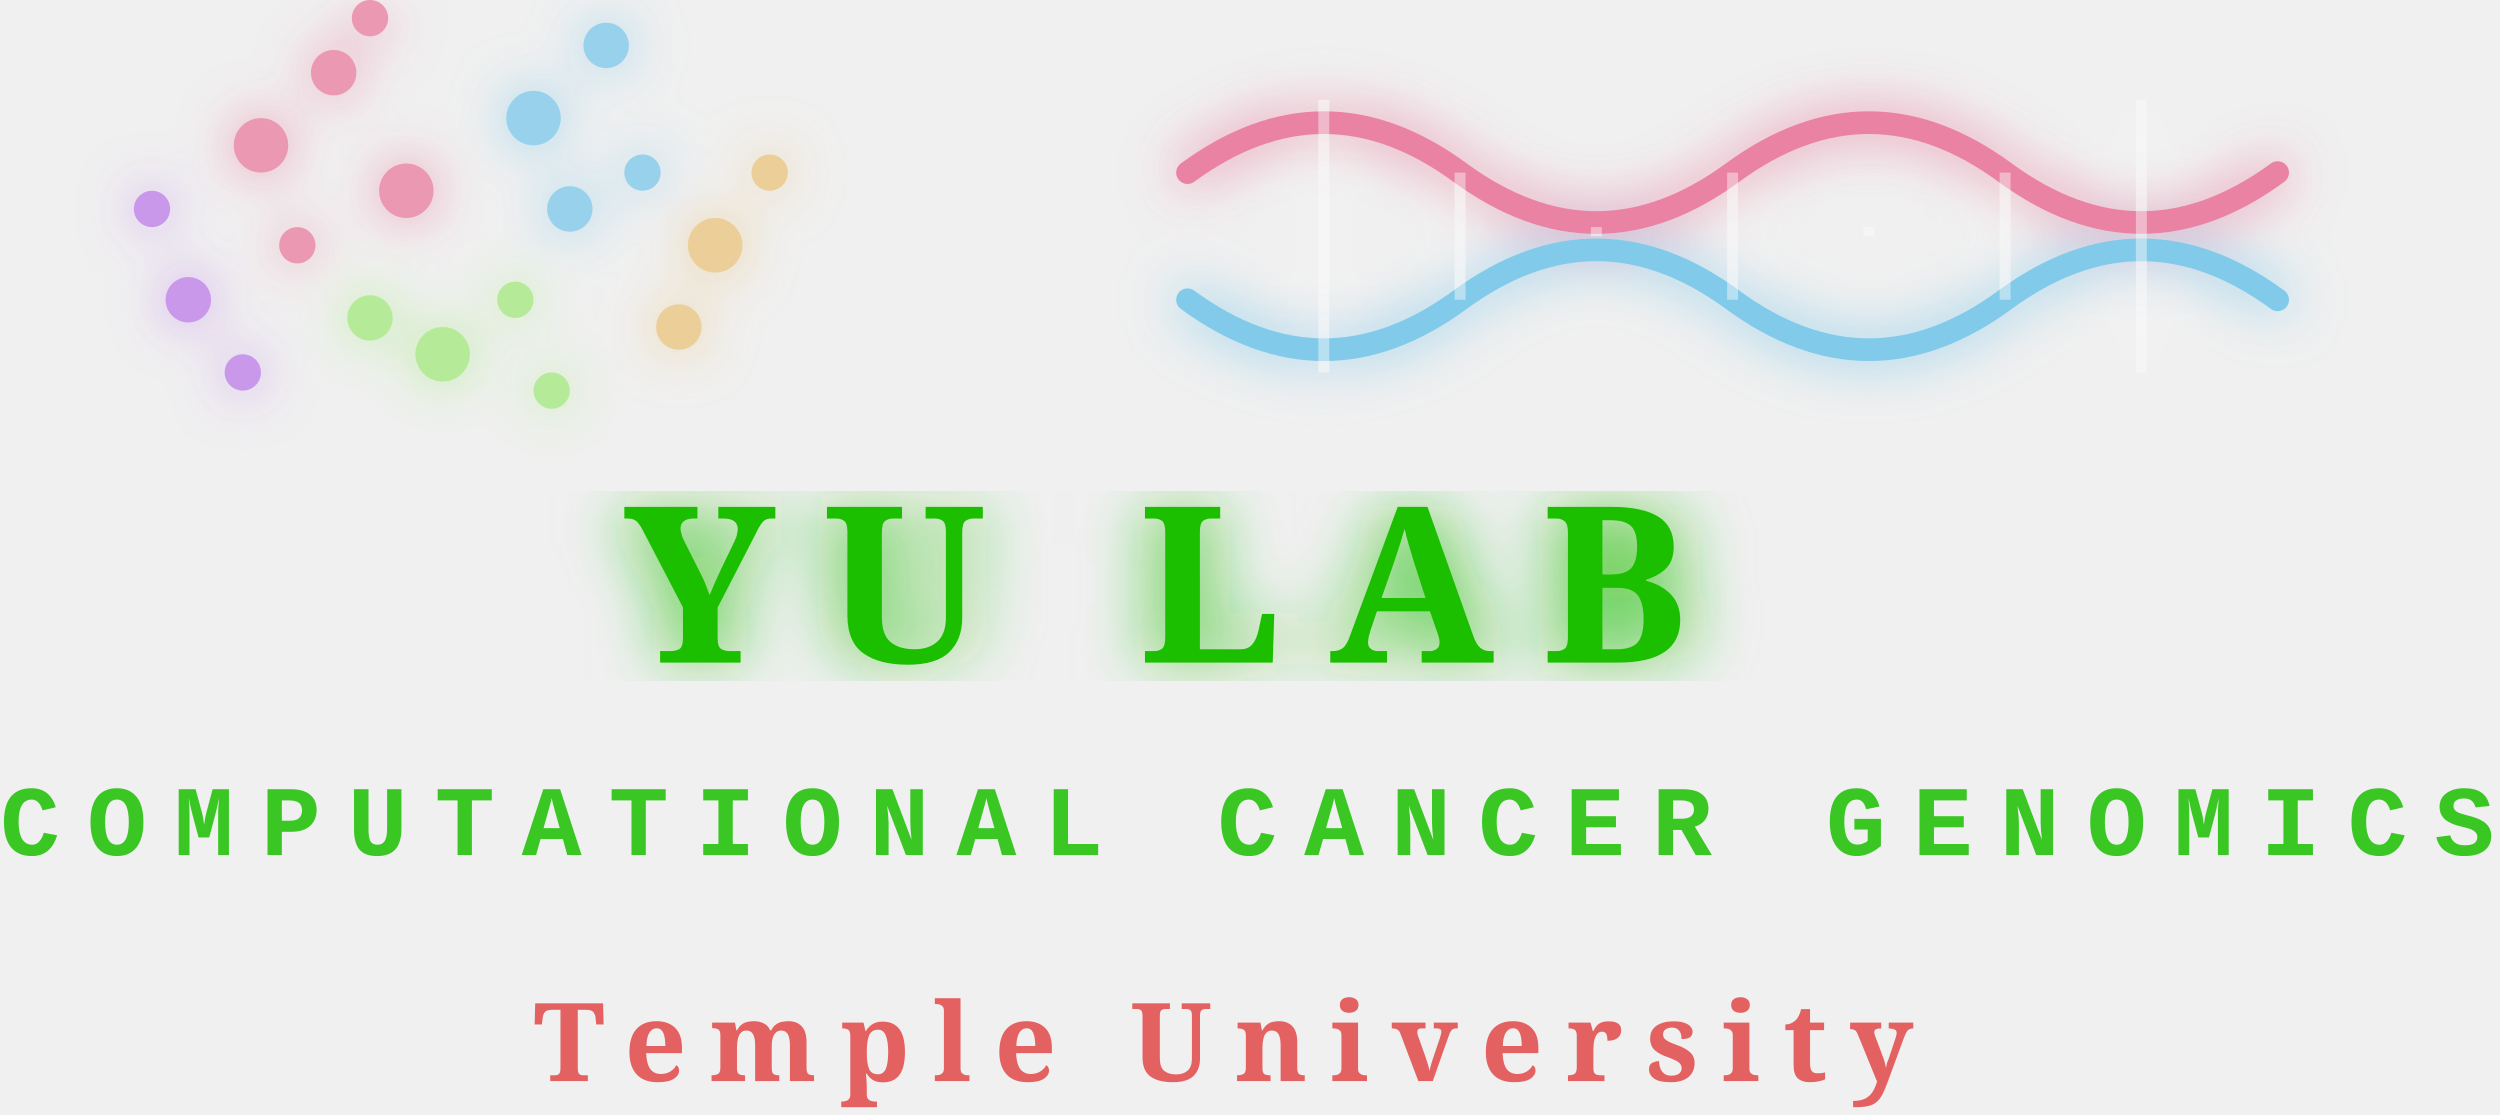
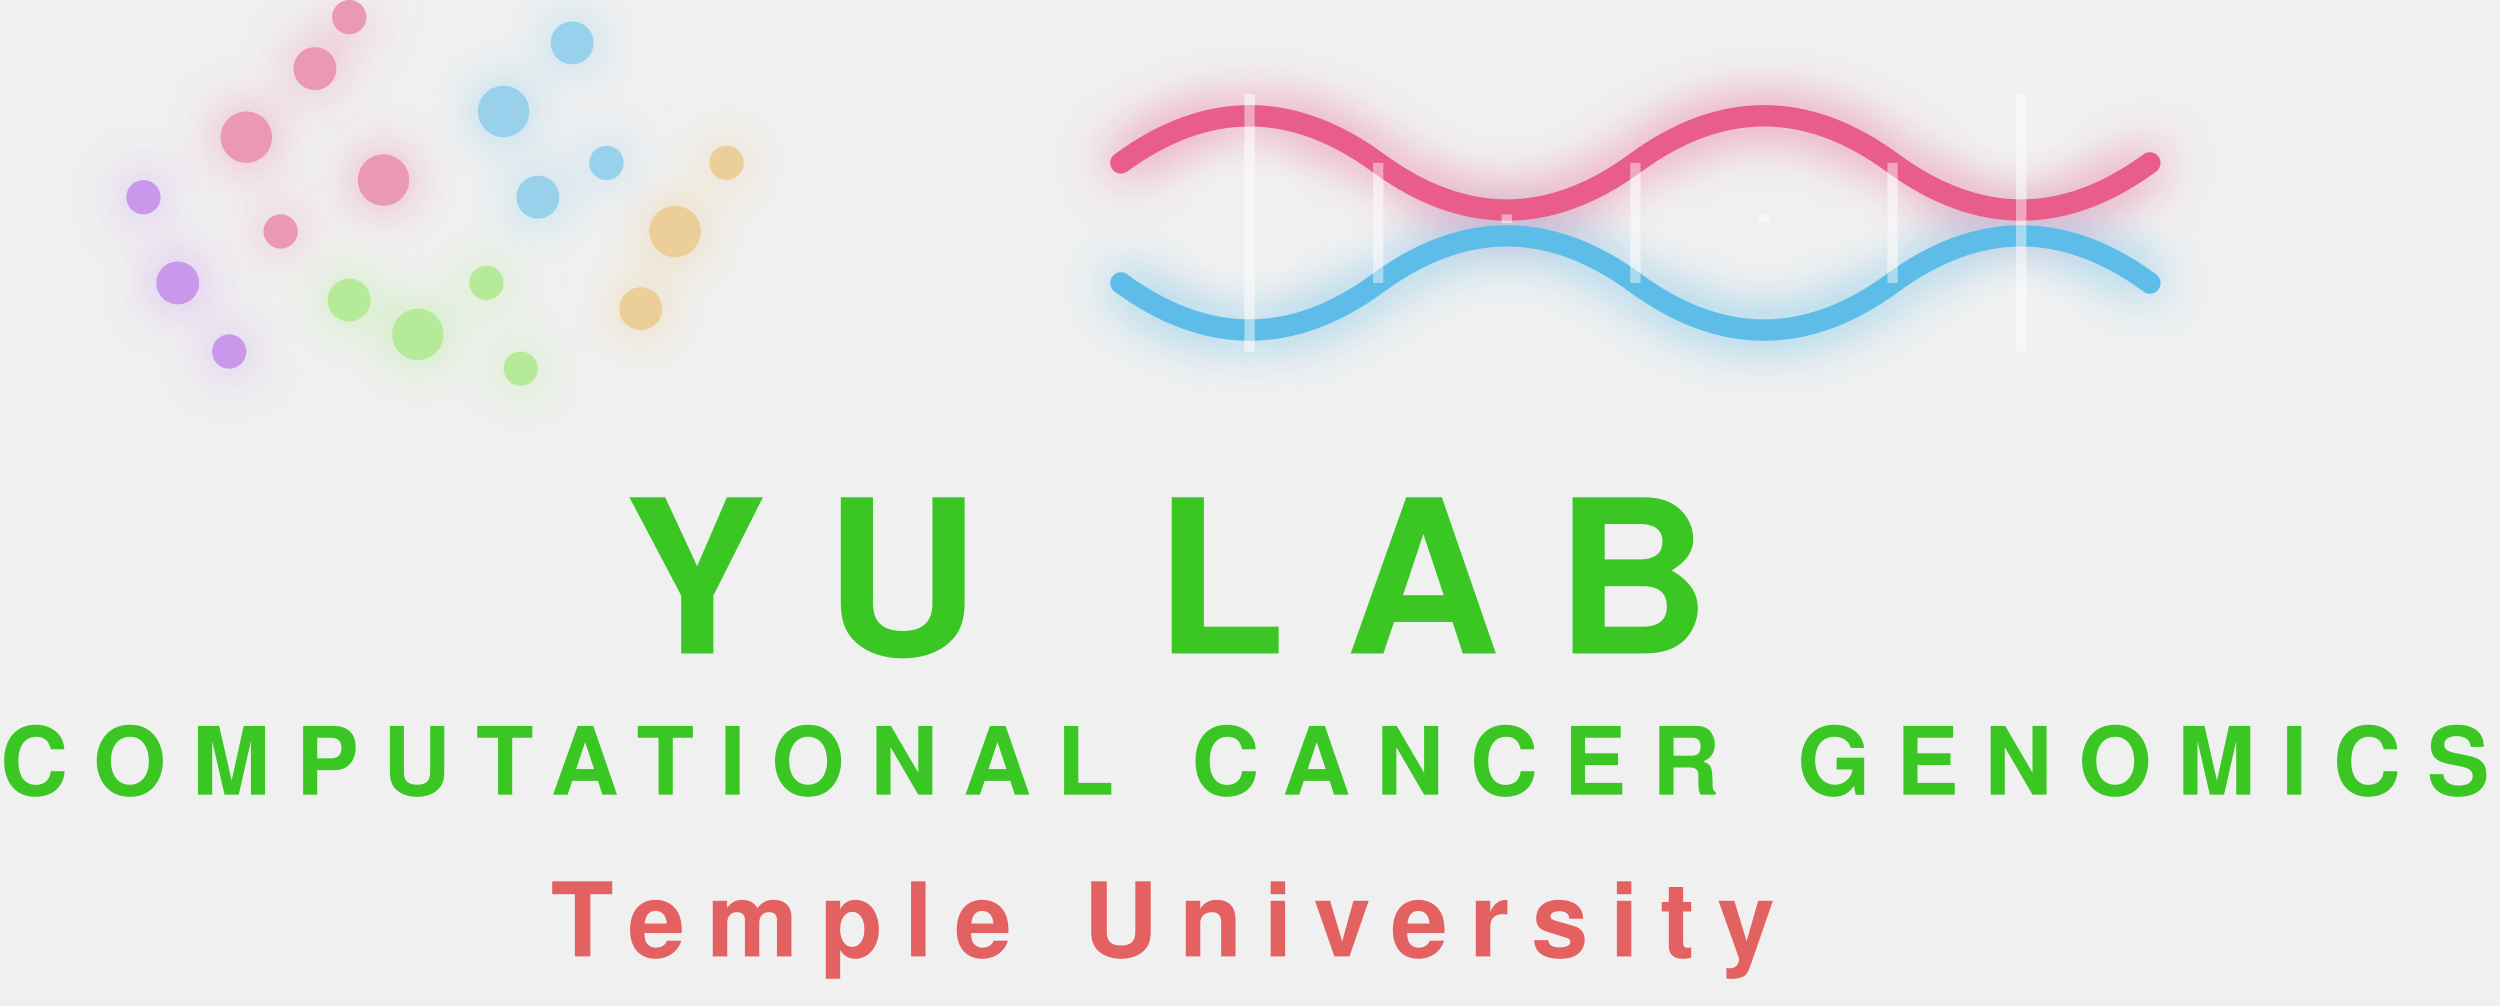
- <svg xmlns="http://www.w3.org/2000/svg" id="Layer_1" version="1.1" viewBox="0 0 275.21 122.64">
+ <svg xmlns="http://www.w3.org/2000/svg" id="Layer_1" version="1.1" viewBox="0 0 291.57 117.31">
  <defs>
    <style>
      .st0 {
+         fill: #dd1414;
+         font-size: 12px;
+         letter-spacing: .21em;
+         opacity: .65;
+       }
+ 
+       .st0, .st1, .st2, .st3 {
+         isolation: isolate;
+       }
+ 
+       .st0, .st1, .st3 {
+         font-family: Helvetica-Bold, Helvetica;
+         font-weight: 700;
+       }
+ 
+       .st4 {
        fill: #e85d8a;
      }

-       .st1 {
-         font-family: CourierNewPS-BoldMT, 'Courier New';
-         font-size: 11px;
-         letter-spacing: .27em;
-         opacity: .85;
-       }
- 
-       .st1, .st2 {
-         fill: #1abf00;
-       }
- 
-       .st1, .st2, .st3 {
-         font-weight: 700;
-       }
- 
-       .st1, .st3, .st4 {
-         isolation: isolate;
-       }
- 
      .st5 {
-         fill: #8de85d;
+         filter: url(#glow);
      }

      .st6 {
-         filter: url(#glow);
-         opacity: .75;
+         fill: #8de85d;
      }

      .st7 {
        filter: url(#glow1);
        opacity: .6;
      }

      .st8 {
        fill: #5dbde8;
      }

      .st9 {
        fill: #b05de8;
      }

-       .st2 {
-         filter: url(#strongGlow);
-         font-size: 24px;
-         letter-spacing: .22em;
+       .st1 {
+         font-size: 25px;
+         letter-spacing: .27em;
      }

-       .st2, .st3 {
-         font-family: Georgia-Bold, Georgia;
-       }
- 
-       .st3 {
-         fill: #dd1414;
-         font-size: 12px;
-         letter-spacing: .21em;
-         opacity: .65;
+       .st1, .st3 {
+         fill: #1abf00;
+         opacity: .85;
      }

      .st10 {
        stroke: #5dbde8;
      }

-       .st10, .st4, .st11 {
+       .st10, .st2, .st11 {
        fill: none;
      }

      .st10, .st11 {
        stroke-linecap: round;
        stroke-width: 2.5px;
      }

-       .st4 {
+       .st2 {
        opacity: .45;
        stroke: #fff;
        stroke-width: 1.2px;
      }

      .st12 {
        fill: #e8b85d;
+       }
+ 
+       .st3 {
+         font-size: 11px;
+         letter-spacing: .27em;
      }

      .st11 {
        stroke: #e85d8a;
      }
    </style>
    <filter id="glow" x="-50%" y="-50%" width="200%" height="200%">
      <feGaussianBlur result="blur" stdDeviation="3" />
      <feMerge>
        <feMergeNode in="blur" />
        <feMergeNode in="SourceGraphic" />
      </feMerge>
    </filter>
    <filter id="glow1" data-name="glow" x="-50%" y="-50%" width="200%" height="200%">
      <feGaussianBlur result="blur" stdDeviation="3" />
      <feMerge>
        <feMergeNode in="blur" />
        <feMergeNode in="SourceGraphic" />
      </feMerge>
    </filter>
-     <filter id="strongGlow">
-       <feGaussianBlur result="blur" stdDeviation="4" />
-       <feMerge>
-         <feMergeNode in="blur" />
-         <feMergeNode in="SourceGraphic" />
-       </feMerge>
-     </filter>
  </defs>
-   <g class="st6">
+   <g class="st5">
    <path class="st11" d="M130.73,19c10-7.33,20-7.33,30,0s20,7.33,30,0,20-7.33,30,0,20,7.33,30,0" />
    <path class="st10" d="M130.73,33c10,7.33,20,7.33,30,0s20-7.33,30,0,20,7.33,30,0,20-7.33,30,0" />
-     <line class="st4" x1="145.73" y1="11" x2="145.73" y2="41" />
-     <line class="st4" x1="160.73" y1="19" x2="160.73" y2="33" />
-     <line class="st4" x1="190.73" y1="19" x2="190.73" y2="33" />
-     <line class="st4" x1="220.73" y1="19" x2="220.73" y2="33" />
-     <line class="st4" x1="235.73" y1="11" x2="235.73" y2="41" />
-     <line class="st4" x1="175.73" y1="25" x2="175.73" y2="26" />
-     <line class="st4" x1="205.73" y1="25" x2="205.73" y2="26" />
+     <line class="st2" x1="145.73" y1="11" x2="145.73" y2="41" />
+     <line class="st2" x1="160.73" y1="19" x2="160.73" y2="33" />
+     <line class="st2" x1="190.73" y1="19" x2="190.73" y2="33" />
+     <line class="st2" x1="220.73" y1="19" x2="220.73" y2="33" />
+     <line class="st2" x1="235.73" y1="11" x2="235.73" y2="41" />
+     <line class="st2" x1="175.73" y1="25" x2="175.73" y2="26" />
+     <line class="st2" x1="205.73" y1="25" x2="205.73" y2="26" />
  </g>
  <g class="st7">
-     <circle class="st0" cx="28.73" cy="16" r="3" />
-     <circle class="st0" cx="36.73" cy="8" r="2.5" />
-     <circle class="st0" cx="44.73" cy="21" r="3" />
-     <circle class="st0" cx="32.73" cy="27" r="2" />
-     <circle class="st0" cx="40.73" cy="2" r="2" />
+     <circle class="st4" cx="28.73" cy="16" r="3" />
+     <circle class="st4" cx="36.73" cy="8" r="2.5" />
+     <circle class="st4" cx="44.73" cy="21" r="3" />
+     <circle class="st4" cx="32.73" cy="27" r="2" />
+     <circle class="st4" cx="40.73" cy="2" r="2" />
    <circle class="st8" cx="58.73" cy="13" r="3" />
    <circle class="st8" cx="66.73" cy="5" r="2.5" />
    <circle class="st8" cx="70.73" cy="19" r="2" />
    <circle class="st8" cx="62.73" cy="23" r="2.5" />
-     <circle class="st5" cx="48.73" cy="39" r="3" />
-     <circle class="st5" cx="56.73" cy="33" r="2" />
-     <circle class="st5" cx="40.73" cy="35" r="2.5" />
-     <circle class="st5" cx="60.73" cy="43" r="2" />
+     <circle class="st6" cx="48.73" cy="39" r="3" />
+     <circle class="st6" cx="56.73" cy="33" r="2" />
+     <circle class="st6" cx="40.73" cy="35" r="2.5" />
+     <circle class="st6" cx="60.73" cy="43" r="2" />
    <circle class="st12" cx="78.73" cy="27" r="3" />
    <circle class="st12" cx="84.73" cy="19" r="2" />
    <circle class="st12" cx="74.73" cy="36" r="2.5" />
    <circle class="st9" cx="20.73" cy="33" r="2.5" />
    <circle class="st9" cx="26.73" cy="41" r="2" />
    <circle class="st9" cx="16.73" cy="23" r="2" />
  </g>
-   <text class="st2" transform="translate(68.73 72.94)">
+   <text class="st3" transform="translate(0 92.68)">
+     <tspan x="0" y="0">COMPUTATIONAL CANCER GENOMICS</tspan>
+   </text>
+   <text class="st0" transform="translate(64.23 111.54)">
+     <tspan x="0" y="0">Temple University</tspan>
+   </text>
+   <text class="st1" transform="translate(72.73 76.21)">
    <tspan x="0" y="0">YU LAB</tspan>
  </text>
-   <text class="st1" transform="translate(0 94.13)">
-     <tspan x="0" y="0">COMPUTATIONAL CANCER GENOMICS</tspan>
-   </text>
-   <text class="st3" transform="translate(58.73 119.01)">
-     <tspan x="0" y="0">Temple University</tspan>
-   </text>
</svg>
